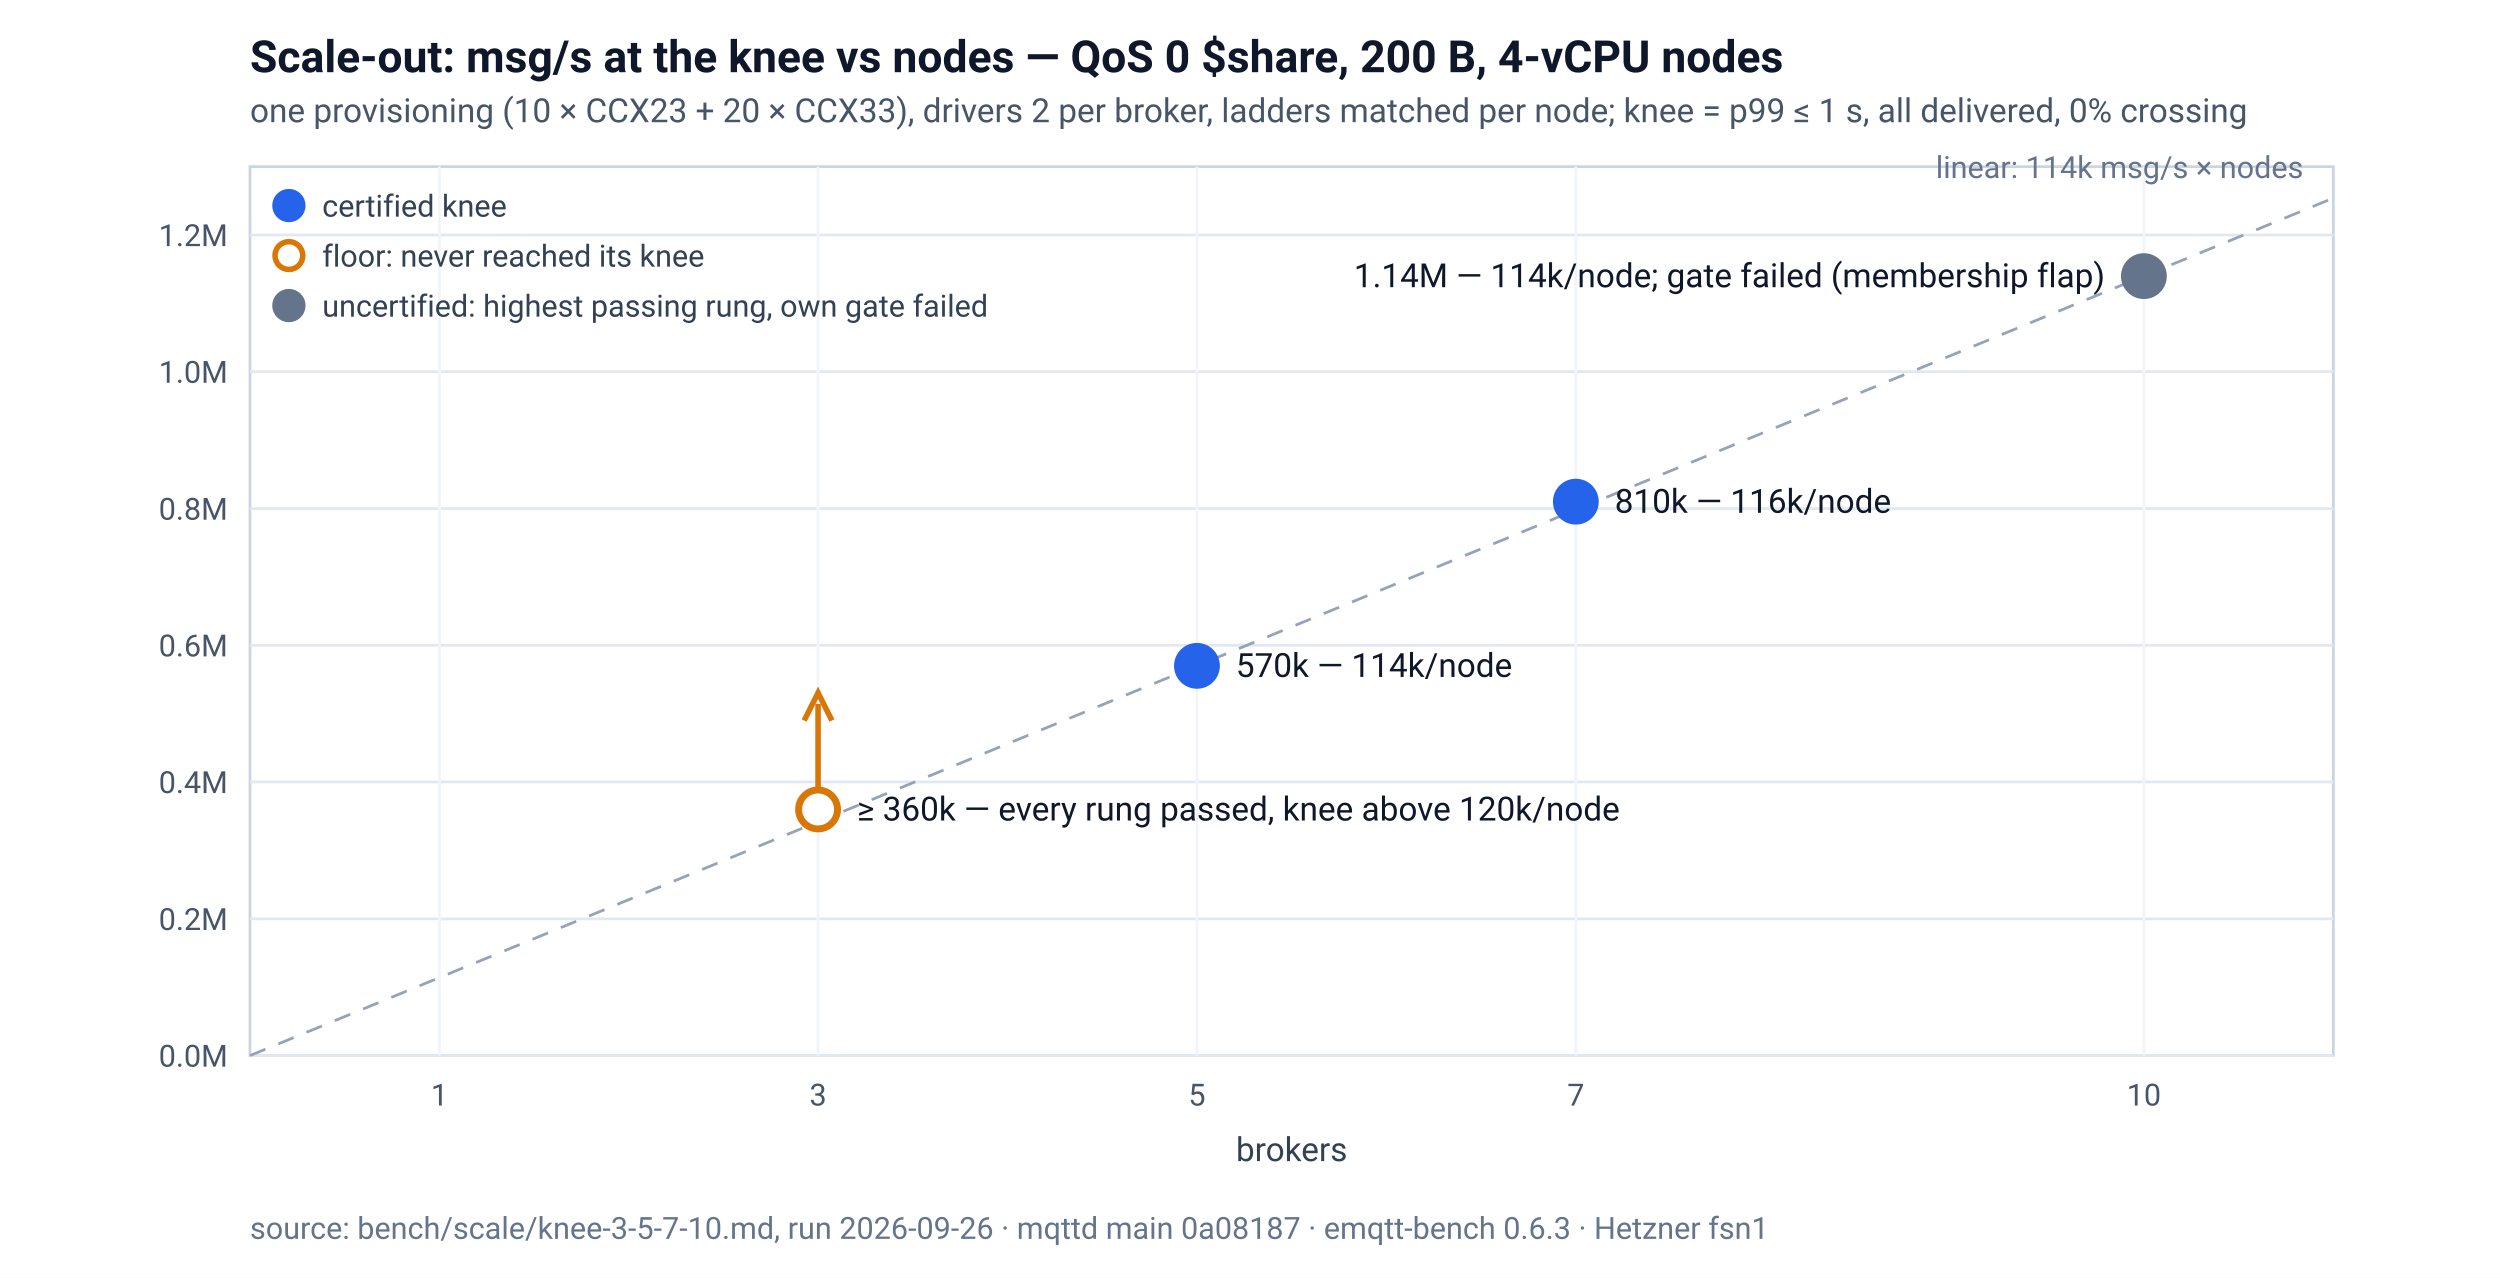
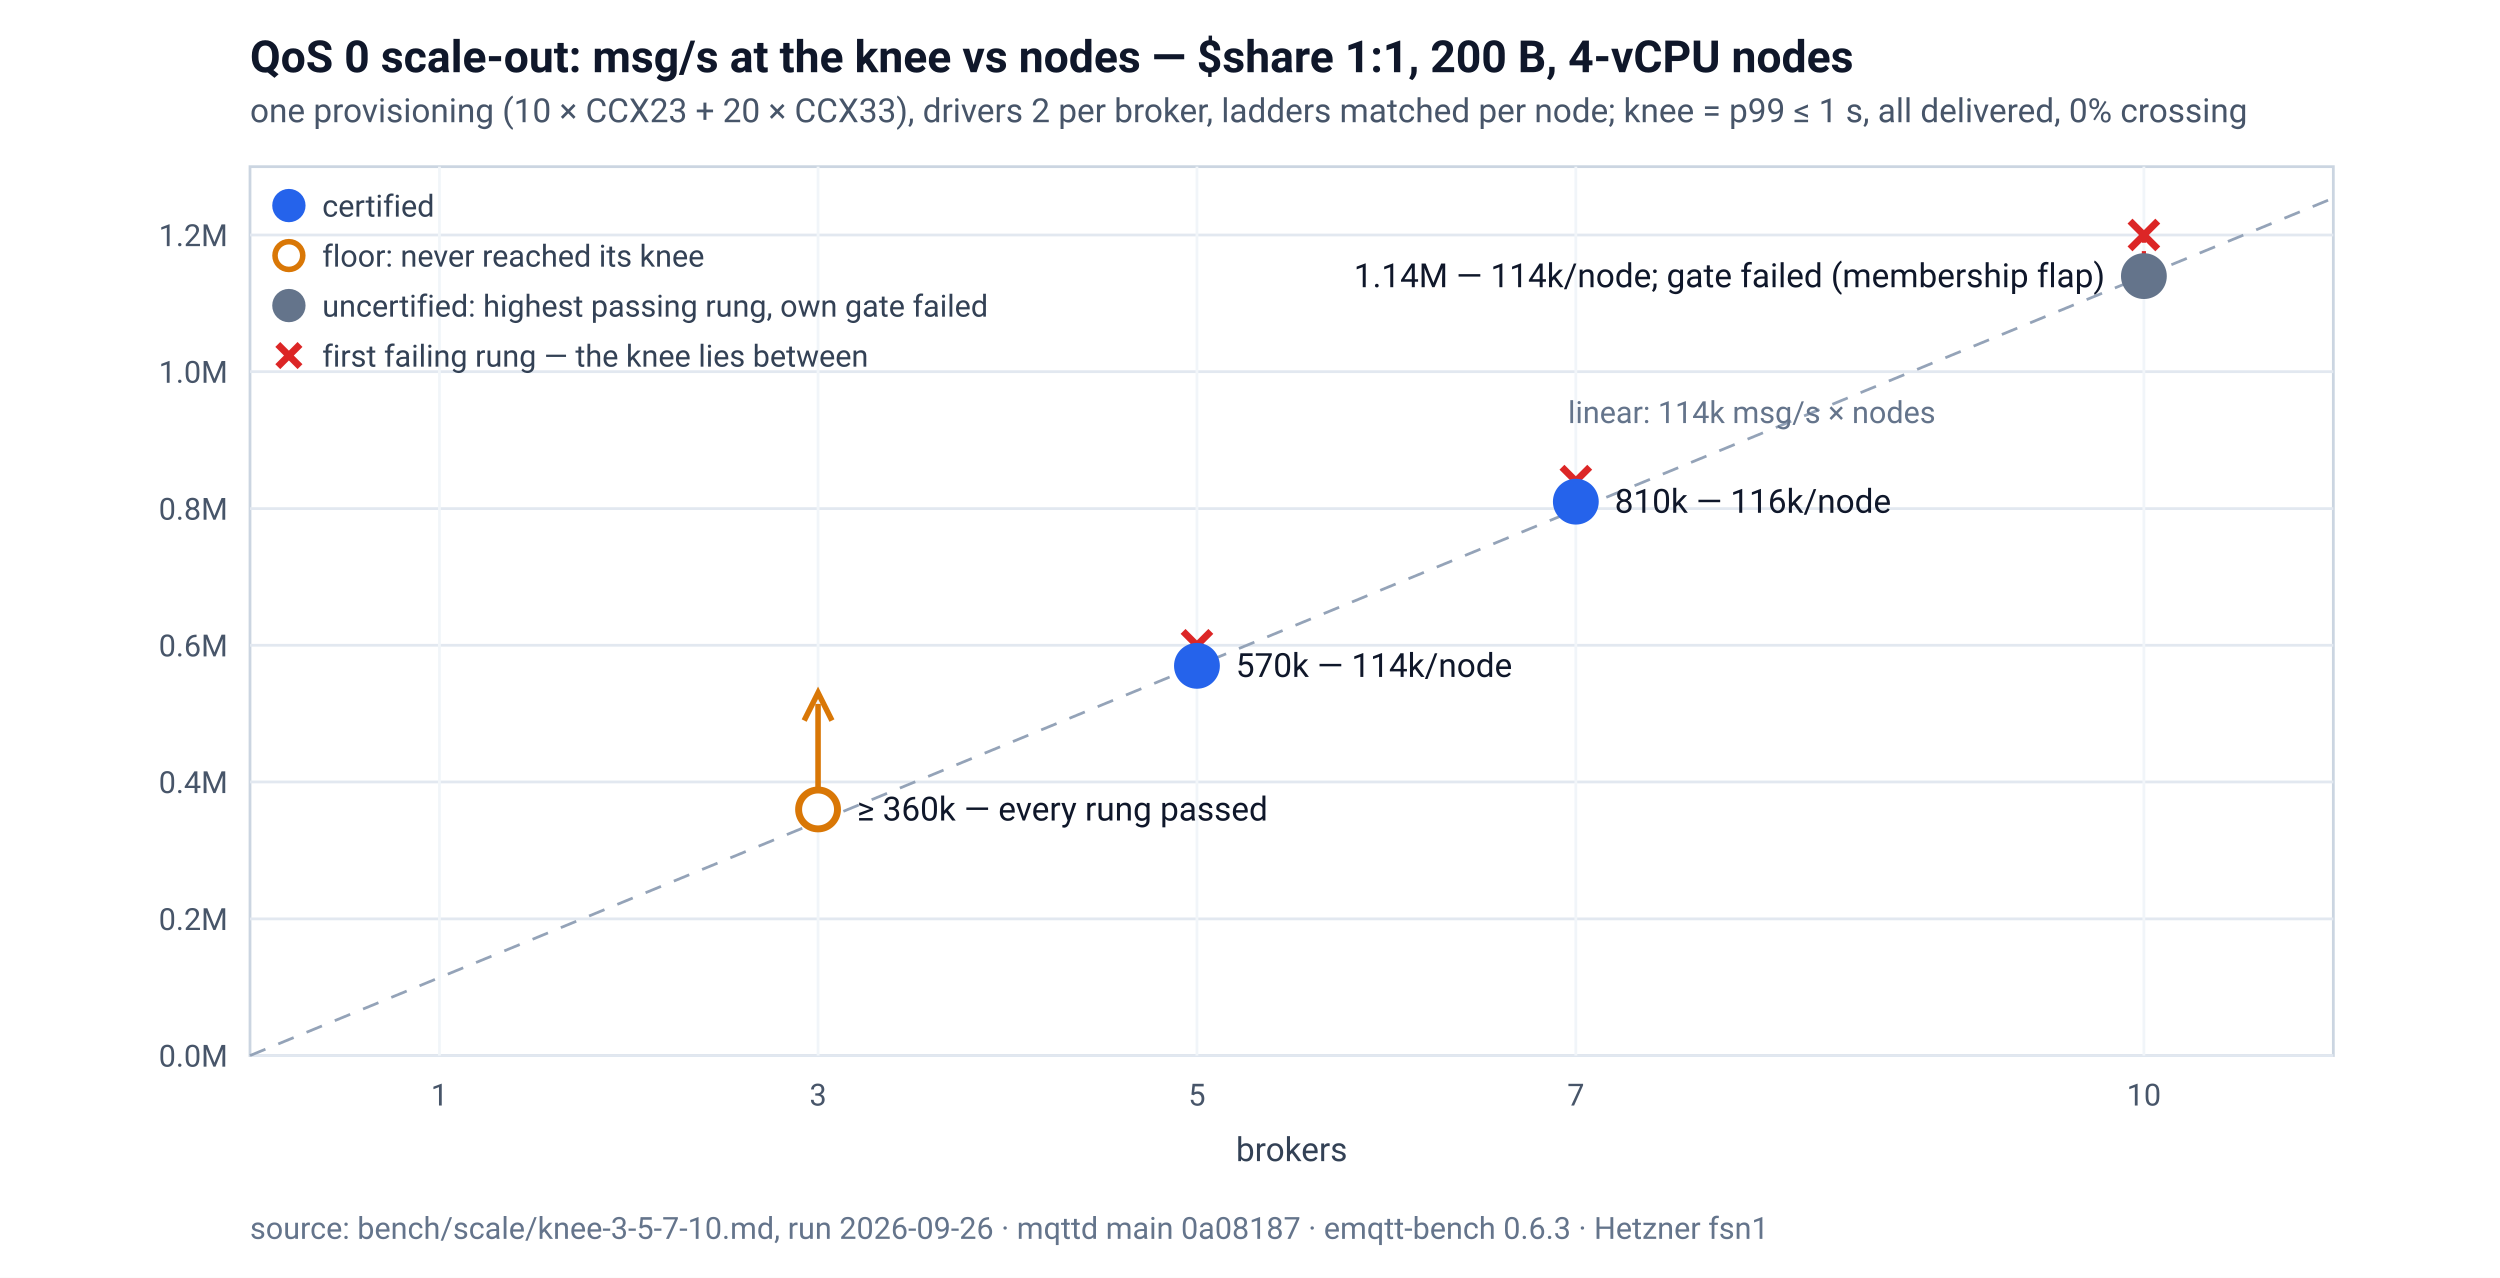
- <svg xmlns="http://www.w3.org/2000/svg" viewBox="0 0 900 460" width="900" height="460" font-family="system-ui,-apple-system,Segoe UI,Roboto,sans-serif" role="img" aria-label="QoS 0 shared-subscription throughput at the knee versus cluster size">
+ <svg xmlns="http://www.w3.org/2000/svg" viewBox="0 0 900 460" width="900" height="460" font-family="system-ui,-apple-system,Segoe UI,Roboto,sans-serif" role="img" aria-label="QoS 0 scale-out: msg/s at the knee vs nodes — $share 1:1, 200 B, 4-vCPU nodes">
  <rect width="900" height="460" fill="#ffffff" />
-   <text x="90" y="26" font-size="16" font-weight="600" fill="#0f172a">Scale-out: msg/s at the knee vs nodes — QoS 0 $share, 200 B, 4-vCPU nodes</text>
+   <text x="90" y="26" font-size="16" font-weight="600" fill="#0f172a">QoS 0 scale-out: msg/s at the knee vs nodes — $share 1:1, 200 B, 4-vCPU nodes</text>
  <text x="90" y="44" font-size="12" fill="#475569">one provisioning (10 × CCX23 + 20 × CCX33), drivers 2 per broker, ladders matched per node; knee = p99 ≤ 1 s, all delivered, 0% crossing</text>
  <rect x="90" y="60" width="750" height="320" fill="none" stroke="#cbd5e1" />
  <line x1="90" y1="380.0" x2="840" y2="380.0" stroke="#e2e8f0" />
  <text x="82" y="384.0" font-size="11" fill="#475569" text-anchor="end">0.0M</text>
  <line x1="90" y1="330.8" x2="840" y2="330.8" stroke="#e2e8f0" />
  <text x="82" y="334.8" font-size="11" fill="#475569" text-anchor="end">0.2M</text>
  <line x1="90" y1="281.5" x2="840" y2="281.5" stroke="#e2e8f0" />
  <text x="82" y="285.5" font-size="11" fill="#475569" text-anchor="end">0.4M</text>
  <line x1="90" y1="232.3" x2="840" y2="232.3" stroke="#e2e8f0" />
  <text x="82" y="236.3" font-size="11" fill="#475569" text-anchor="end">0.6M</text>
  <line x1="90" y1="183.1" x2="840" y2="183.1" stroke="#e2e8f0" />
  <text x="82" y="187.1" font-size="11" fill="#475569" text-anchor="end">0.8M</text>
  <line x1="90" y1="133.8" x2="840" y2="133.8" stroke="#e2e8f0" />
  <text x="82" y="137.8" font-size="11" fill="#475569" text-anchor="end">1.0M</text>
  <line x1="90" y1="84.6" x2="840" y2="84.6" stroke="#e2e8f0" />
  <text x="82" y="88.6" font-size="11" fill="#475569" text-anchor="end">1.2M</text>
  <line x1="158.2" y1="60" x2="158.2" y2="380" stroke="#f1f5f9" />
  <text x="158.2" y="398" font-size="11" fill="#475569" text-anchor="middle">1</text>
  <line x1="294.5" y1="60" x2="294.5" y2="380" stroke="#f1f5f9" />
  <text x="294.5" y="398" font-size="11" fill="#475569" text-anchor="middle">3</text>
  <line x1="430.9" y1="60" x2="430.9" y2="380" stroke="#f1f5f9" />
  <text x="430.9" y="398" font-size="11" fill="#475569" text-anchor="middle">5</text>
  <line x1="567.3" y1="60" x2="567.3" y2="380" stroke="#f1f5f9" />
  <text x="567.3" y="398" font-size="11" fill="#475569" text-anchor="middle">7</text>
  <line x1="771.8" y1="60" x2="771.8" y2="380" stroke="#f1f5f9" />
  <text x="771.8" y="398" font-size="11" fill="#475569" text-anchor="middle">10</text>
  <text x="465.0" y="418" font-size="12" fill="#334155" text-anchor="middle">brokers</text>
  <line x1="90.0" y1="380.0" x2="840.0" y2="71.3" stroke="#94a3b8" stroke-dasharray="6 5" />
-   <text x="829.2" y="64.1" font-size="11" fill="#64748b" text-anchor="end">linear: 114k msg/s × nodes</text>
-   <circle cx="294.5" cy="291.4" r="7" fill="#ffffff" stroke="#d97706" stroke-width="2.5" />
+   <text x="696.8" y="152.3" font-size="11" fill="#64748b" text-anchor="end">linear: 114k msg/s × nodes</text>
  <line x1="294.5" y1="283.4" x2="294.5" y2="253.4" stroke="#d97706" stroke-width="2" />
  <path d="M289.5,259.4 L294.5,249.4 L299.5,259.4" fill="none" stroke="#d97706" stroke-width="2" />
-   <text x="308.5" y="295.4" font-size="12" fill="#0f172a" text-anchor="start">≥ 360k — every rung passed, knee above 120k/node</text>
+   <circle cx="294.5" cy="291.4" r="7" fill="#ffffff" stroke="#d97706" stroke-width="2.5" />
+   <text x="308.5" y="295.4" font-size="12" fill="#0f172a" text-anchor="start">≥ 360k — every rung passed</text>
+   <line x1="430.9" y1="239.7" x2="430.9" y2="232.3" stroke="#dc2626" stroke-width="1.5" stroke-dasharray="3 3" />
+   <path d="M425.9,227.3 L435.9,237.3 M425.9,237.3 L435.9,227.3" stroke="#dc2626" stroke-width="2.5" />
  <circle cx="430.9" cy="239.7" r="7" fill="#2563eb" stroke="#2563eb" stroke-width="2.5" />
  <text x="444.9" y="243.7" font-size="12" fill="#0f172a" text-anchor="start">570k — 114k/node</text>
+   <line x1="567.3" y1="180.6" x2="567.3" y2="173.2" stroke="#dc2626" stroke-width="1.5" stroke-dasharray="3 3" />
+   <path d="M562.3,168.2 L572.3,178.2 M562.3,178.2 L572.3,168.2" stroke="#dc2626" stroke-width="2.5" />
  <circle cx="567.3" cy="180.6" r="7" fill="#2563eb" stroke="#2563eb" stroke-width="2.5" />
  <text x="581.3" y="184.6" font-size="12" fill="#0f172a" text-anchor="start">810k — 116k/node</text>
+   <line x1="771.8" y1="99.4" x2="771.8" y2="84.6" stroke="#dc2626" stroke-width="1.5" stroke-dasharray="3 3" />
+   <path d="M766.8,79.6 L776.8,89.6 M766.8,89.6 L776.8,79.6" stroke="#dc2626" stroke-width="2.5" />
  <circle cx="771.8" cy="99.4" r="7" fill="#64748b" stroke="#64748b" stroke-width="2.5" />
  <text x="757.8" y="103.4" font-size="12" fill="#0f172a" text-anchor="end">1.14M — 114k/node; gate failed (membership flap)</text>
  <circle cx="104" cy="74" r="5" fill="#2563eb" stroke="#2563eb" stroke-width="2" />
-   <text x="116" y="78" font-size="11" fill="#334155">certified knee</text>
+   <text x="116" y="78" font-size="11" fill="#334155">certified</text>
  <circle cx="104" cy="92" r="5" fill="#ffffff" stroke="#d97706" stroke-width="2" />
  <text x="116" y="96" font-size="11" fill="#334155">floor: never reached its knee</text>
  <circle cx="104" cy="110" r="5" fill="#64748b" stroke="#64748b" stroke-width="2" />
  <text x="116" y="114" font-size="11" fill="#334155">uncertified: highest passing rung, own gate failed</text>
+   <path d="M100,124 L108,132 M100,132 L108,124" stroke="#dc2626" stroke-width="2.5" />
+   <text x="116" y="132" font-size="11" fill="#334155">first failing rung — the knee lies between</text>
  <text x="90" y="446" font-size="11" fill="#64748b">source: bench/scale/knee-3-5-7-10.md, run 2026-09-26 · mqttd main 0a08187 · emqtt-bench 0.6.3 · Hetzner fsn1</text>
</svg>
